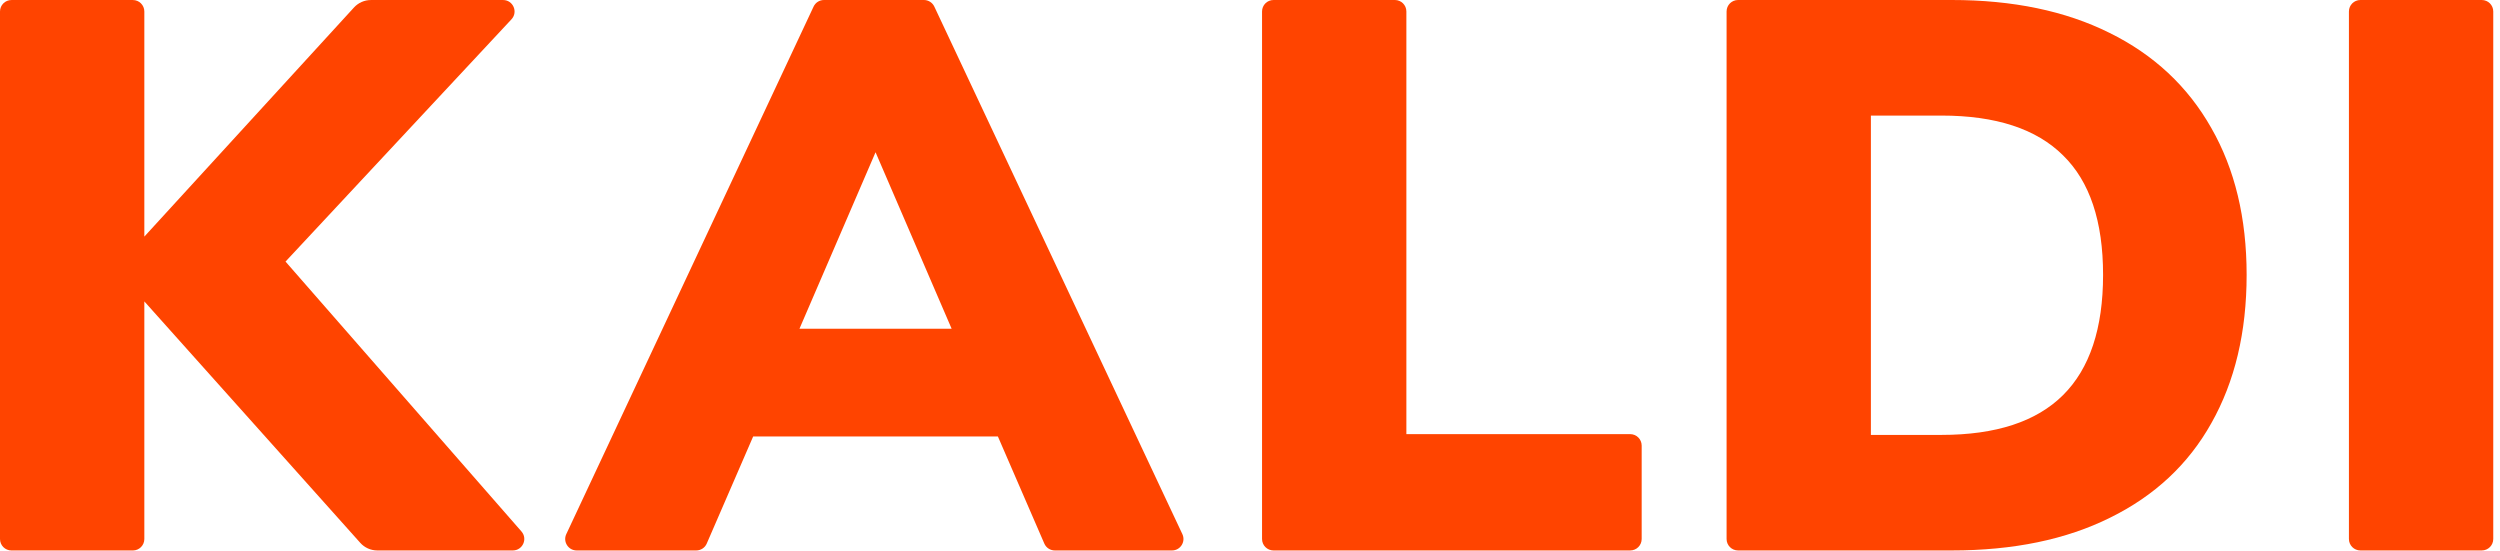
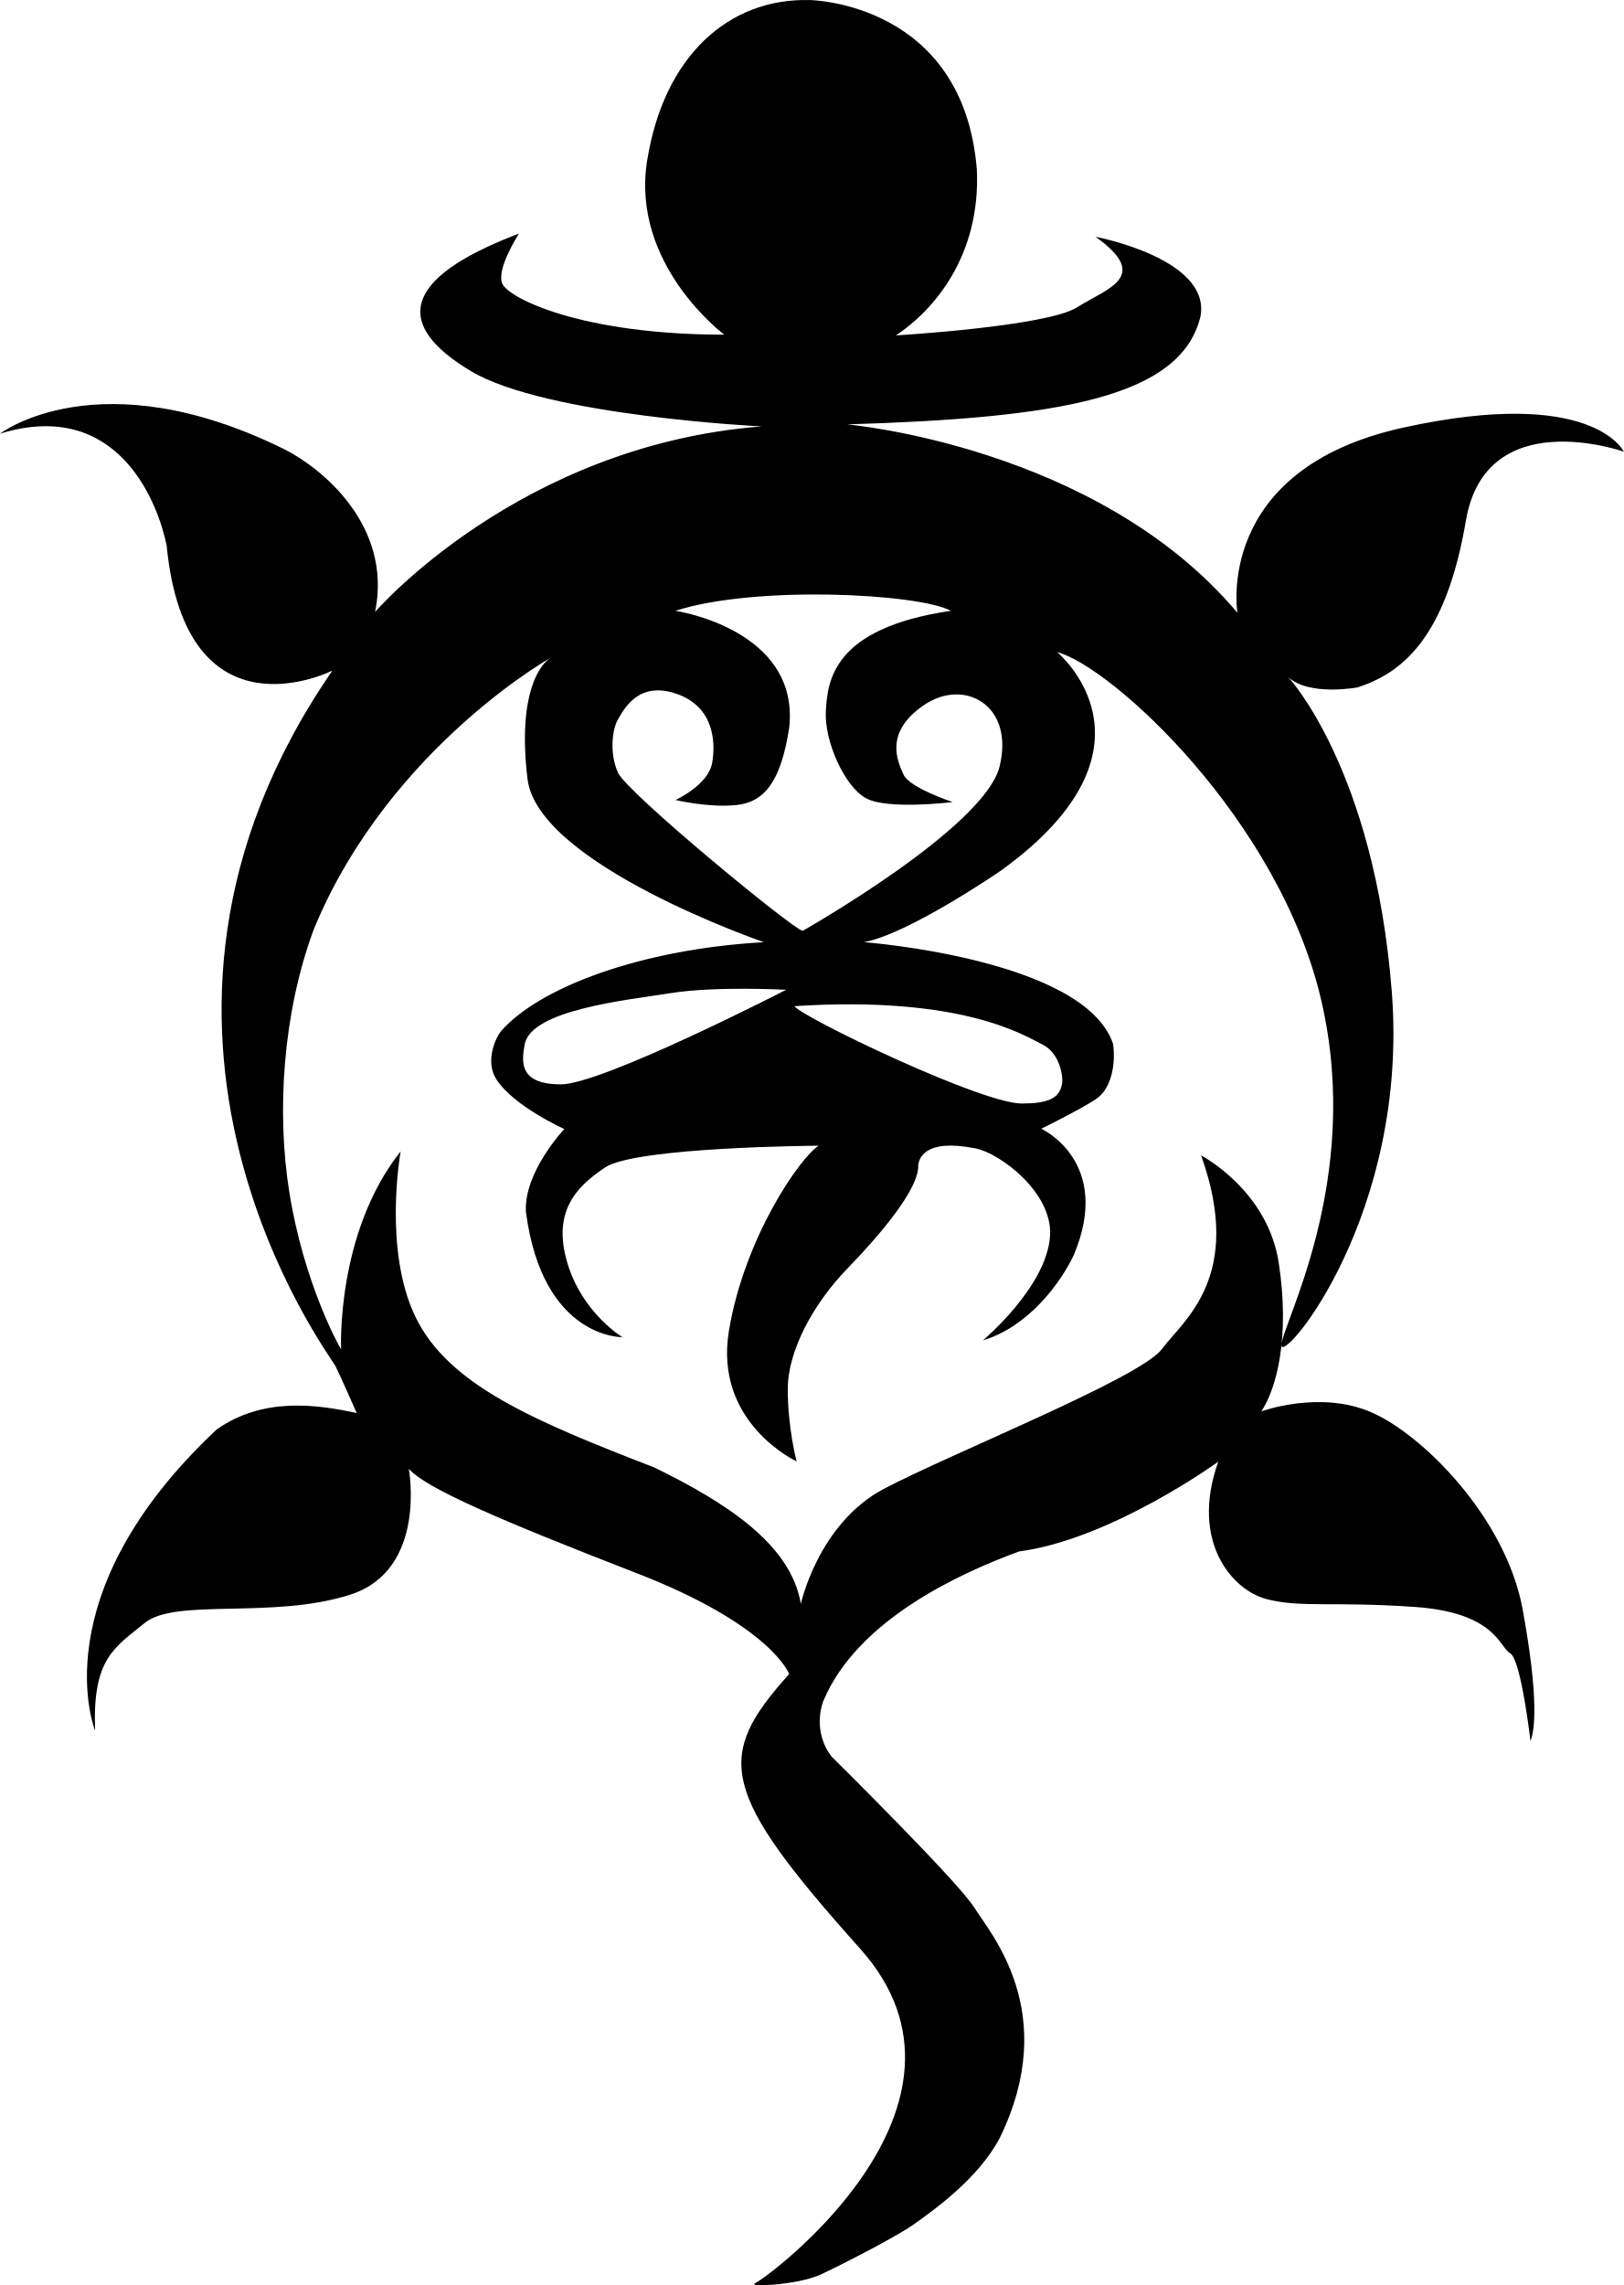
- <svg xmlns="http://www.w3.org/2000/svg" xmlns:xlink="http://www.w3.org/1999/xlink" viewBox="0 0 109 24">
-   <g transform="translate(-1470)">
-     <g style="mix-blend-mode:normal" transform="translate(1470)" fill="#f40">
-       <use xlink:href="#b" style="mix-blend-mode:normal" />
-       <use xlink:href="#c" style="mix-blend-mode:normal" />
-       <use xlink:href="#d" style="mix-blend-mode:normal" />
-       <use xlink:href="#e" style="mix-blend-mode:normal" />
-       <use xlink:href="#f" style="mix-blend-mode:normal" />
-     </g>
-   </g>
-   <defs>
-     <path id="b" d="M22.735 23.171c.283.323.053.829-.376.829h-5.907c-.285 0-.556-.121-.745-.333l-9.414-10.526v10.36c0 .276-.224.5-.5.5h-5.293c-.276 0-.5-.224-.5-.5v-23c0-.276.224-.5.5-.5h5.293c.276 0 .5.224.5.5v9.815l9.141-9.99c.19-.207.457-.325.738-.325h5.762c.437 0 .664.521.366.841l-9.851 10.563 10.287 11.767z" />
-     <path id="c" d="M45.991 24c-.199 0-.38-.118-.459-.301l-2.024-4.669h-10.67l-2.024 4.669c-.079.183-.259.301-.459.301h-5.212c-.366 0-.608-.381-.453-.712l10.782-23c.082-.176.259-.288.453-.288h4.358c.194 0 .37.112.453.287l10.815 23c.156.332-.086.713-.452.713h-5.108zm-11.135-9.668h6.635l-3.317-7.694-3.317 7.694z" />
-     <path id="d" d="M55.525 24c-.276 0-.5-.224-.5-.5v-23c0-.276.224-.5.5-.5h5.293c.276 0 .5.224.5.5v18.428h9.759c.276 0 .5.224.5.5v4.072c0 .276-.224.5-.5.5h-15.552z" />
-     <path id="e" d="M75.279.5c0-.276.224-.5.5-.5h9.315c2.667 0 4.959.477 6.874 1.43 1.938.953 3.42 2.338 4.446 4.153 1.026 1.793 1.539 3.926 1.539 6.4 0 2.496-.513 4.652-1.539 6.468-1.003 1.793-2.474 3.166-4.412 4.119-1.915.953-4.218 1.43-6.908 1.43h-9.315c-.276 0-.5-.224-.5-.5v-23zm9.37 18.462c2.371 0 4.138-.579 5.301-1.736 1.163-1.157 1.744-2.905 1.744-5.242 0-2.338-.581-4.074-1.744-5.209-1.163-1.157-2.93-1.736-5.301-1.736h-3.078v13.923h3.078z" />
-     <path id="f" d="M102.913 24c-.276 0-.5-.224-.5-.5v-23c0-.276.224-.5.5-.5h5.293c.276 0 .5.224.5.5v23c0 .276-.224.5-.5.5h-5.293z" />
-   </defs>
+ <svg xmlns="http://www.w3.org/2000/svg" id="Layer_1" data-name="Layer 1" viewBox="0 0 329.18 463.2">
+   <path d="M153.12,462.81c2.1-.8,49.84-35.84,21.28-67.76-28.56-31.92-29.53-38.9-14.41-55.7,0,0-3.51-9.82-30.95-20.46-27.44-10.64-42.8-17.23-46.16-21.15,0,0,3.81,20.48-11.87,25.52-15.68,5.04-35.41,.64-41.65,5.72-6.24,5.08-10.64,7.28-10.08,21.84,0,0-11.2-27.44,24.64-61.04,9.52-6.72,20.55-5.02,28.39-3.34,0,0-3.19-7.3-4.31-9.54s-50.95-68.01-.61-140.96c0,0-29.68,14.99-33.6-25.33-1.68-8.4-9.71-30.09-33.79-22.7,0,0,20.07-15.42,57.67,3.17,7.18,3.59,21.97,15.21,18.38,32.96,0,0,29.15-33.8,78.38-37.6,0,0-43.73-2.11-58.94-11.2-15.21-9.08-14.79-18.59,9.72-27.89,0,0-4.65,7.18-3.38,10.14,1.27,2.96,16.06,10.35,45,10.35,0,0-19.01-14.15-15.63-35.28C134.57,11.42,147.67-.41,164.15,.01c0,0,31.13,.38,33.89,34.34,.81,17.55-8.78,28.6-16.41,33.64,0,0,30.55-1.79,36.73-5.69,6.18-3.9,15.11-6.18,3.74-14.3,0,0,23.4,4.39,21.29,16.09-3.9,16.58-28.93,20.64-71.66,21.94,0,0,50.7,4.39,79.14,38.19,0,0-4.88-29.09,33.64-37.54,38.51-8.45,44.69,4.88,44.69,4.88,0,0-27.95-9.91-32.01,13.98-4.06,23.89-13,30.88-21.94,33.8,0,0-9.86,1.87-14.1-2.11,0,0,17.46,18.61,21.01,63.73,3.55,45.11-22.09,75.51-22.35,71.79-.26-3.73,16.55-33.09,8.1-69.79-8.45-36.7-42.52-67.86-53.59-70.77,0,0,23.3,19.22-11.36,44.27,0,0-18.63,12.83-27.8,14.53,0,0,44.55,3.33,50.47,20.53,.57,3.41,0,9.05-3.5,11.33-3.49,2.27-11.03,5.96-11.03,5.96,0,0,14.55,6.62,6.61,25.57-2.58,5.49-9.05,14.51-18.43,17.32,0,0,13.05-10.91,13.61-21.3,.46-8.71-10.15-16.6-15.02-17.58-10.68-2.16-11.51,2.22-11.72,3.3,.32,4.75-7.7,14.17-14.39,21.07-6.69,6.9-12.05,16.45-12.05,24.43s1.8,14.62,1.8,14.62c0,0-16.87-7.76-13.72-26.54,3.15-18.78,14.32-34.98,18.18-37.45,0,0-36.97,.22-43.27,4.39s-10.69,9.34-7.65,19.46c3.04,10.12,11.14,14.96,11.14,14.96,0,0-16.2,.39-19.57-25.42-.45-8.04,7.78-16.77,7.78-16.77,0,0-10.21-4.59-13.75-10.05-2.49-3.84,.05-8.78,.91-9.77,7.65-8.79,28.11-16.63,53.3-18.06,0,0-45.81-15.74-47.91-33.06s2.57-23.3,4.61-24.52-32.52,17.48-47.96,55.01c-6.42,17.39-7.46,37.31-4.98,53.04,2.91,18.48,10.1,31.46,10.53,32.05,0,0-1.07-23.56,12.07-40.1,0,0-3.63,20.08,3.1,33.73,6.74,13.65,23.84,20.87,48.37,30.35,14.36,7.05,27.64,15.45,29.67,27.64,0,0,3.52-16.26,16.8-23.3s52.03-22.49,56.36-28.32c4.34-5.83,16.8-14.63,7.99-39.29,0,0,13.43,6.97,15.72,21.68,2.29,14.71-.27,25.34-3.52,30.21,0,0,11.79-4.34,22.22,.14,10.43,4.47,27.37,21.41,30.76,39.97s2.41,24.67,1.59,26.7c0,0-1.9-16.54-4.12-17.78-2.22-1.24-2.91-8.27-19.43-9.4-16.52-1.14-22.82,.21-29.84-1.55s-15.69-11.62-9.91-27.88c0,0-21.66,15.71-40.36,18.19-11.98,4.38-32.87,13.88-39.73,30.38-2.29,6.72,1.75,11.25,1.75,11.25,0,0,25.55,25.24,28.85,30.52,3.3,5.29,17.6,21.34,5.19,46.75-4.38,8.33-13.59,14.75-17.24,17.38s-15.08,8.44-18.87,10.21c-4.81,2.32-15.54,2.65-13.44,1.85Zm-39.47-242.99c8.43,.02,45.74-19.18,45.74-19.18,0,0-14.25-.77-23.28,.66s-28.6,3.4-29.76,10.51c-.62,3.46-1.12,7.98,7.3,8Zm49.07-31.12s36.86-20.85,39.93-33.32c3.07-12.47-7.19-18.02-15.35-12.44s-5.3,11.44-4.12,14.09,9.95,5.56,9.95,5.56c0,0-13.12,1.63-17.55-.77s-8.52-11.75-8.15-17.72,1.24-16.74,25.35-20.28c-6.61-3.54-39.74-5.21-55.84,0,0,0,25.1,3.69,23.08,23.55-1.68,11.12-5.07,15.22-10.7,15.82s-12.38-1.02-12.38-1.02c0,0,6.68-3.01,7.45-7.57s.19-11.51-7.45-14.03-10.48,3.32-11.63,5.21-1.85,6.84,0,10.89,35.46,31.74,37.41,32.02Zm44.91,34.98c6.68,.02,7.31-2.34,7.66-3.87s-.43-6.35-3.96-8.08-16.08-9.97-50.26-7.77c1.25,2.13,39.23,20.45,46.56,19.72Zm92.06-61.02" />
</svg>
